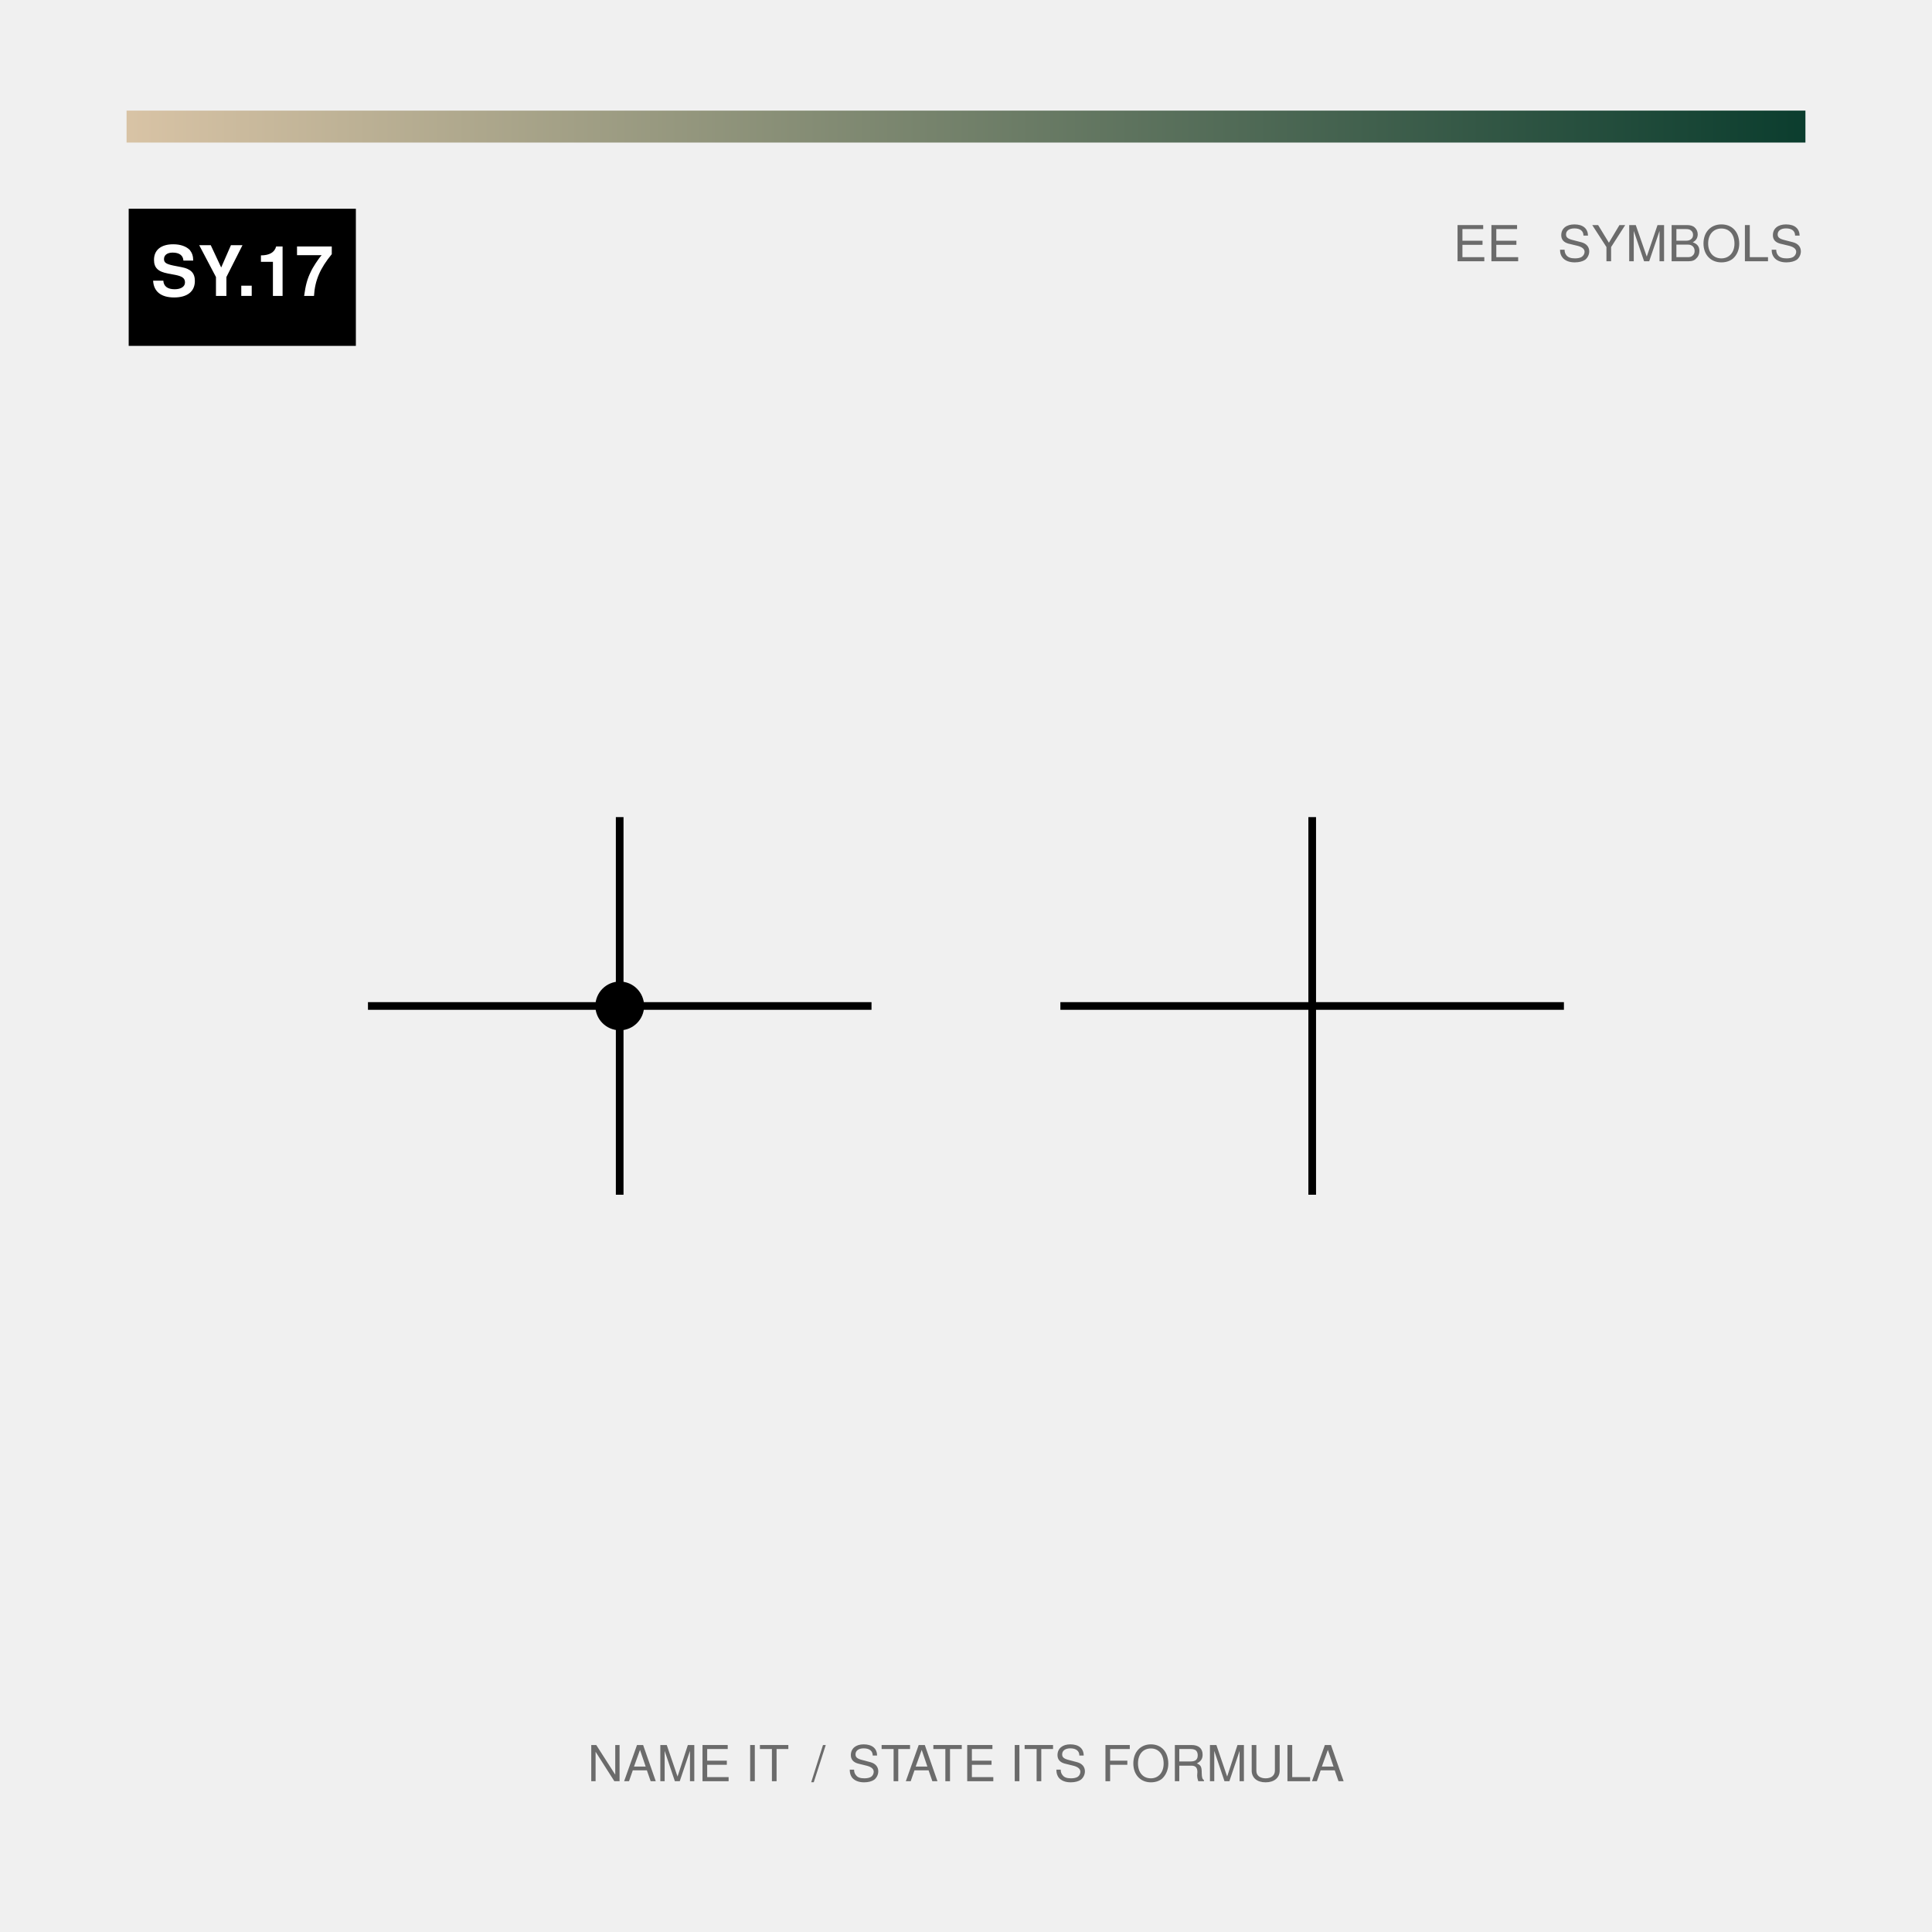
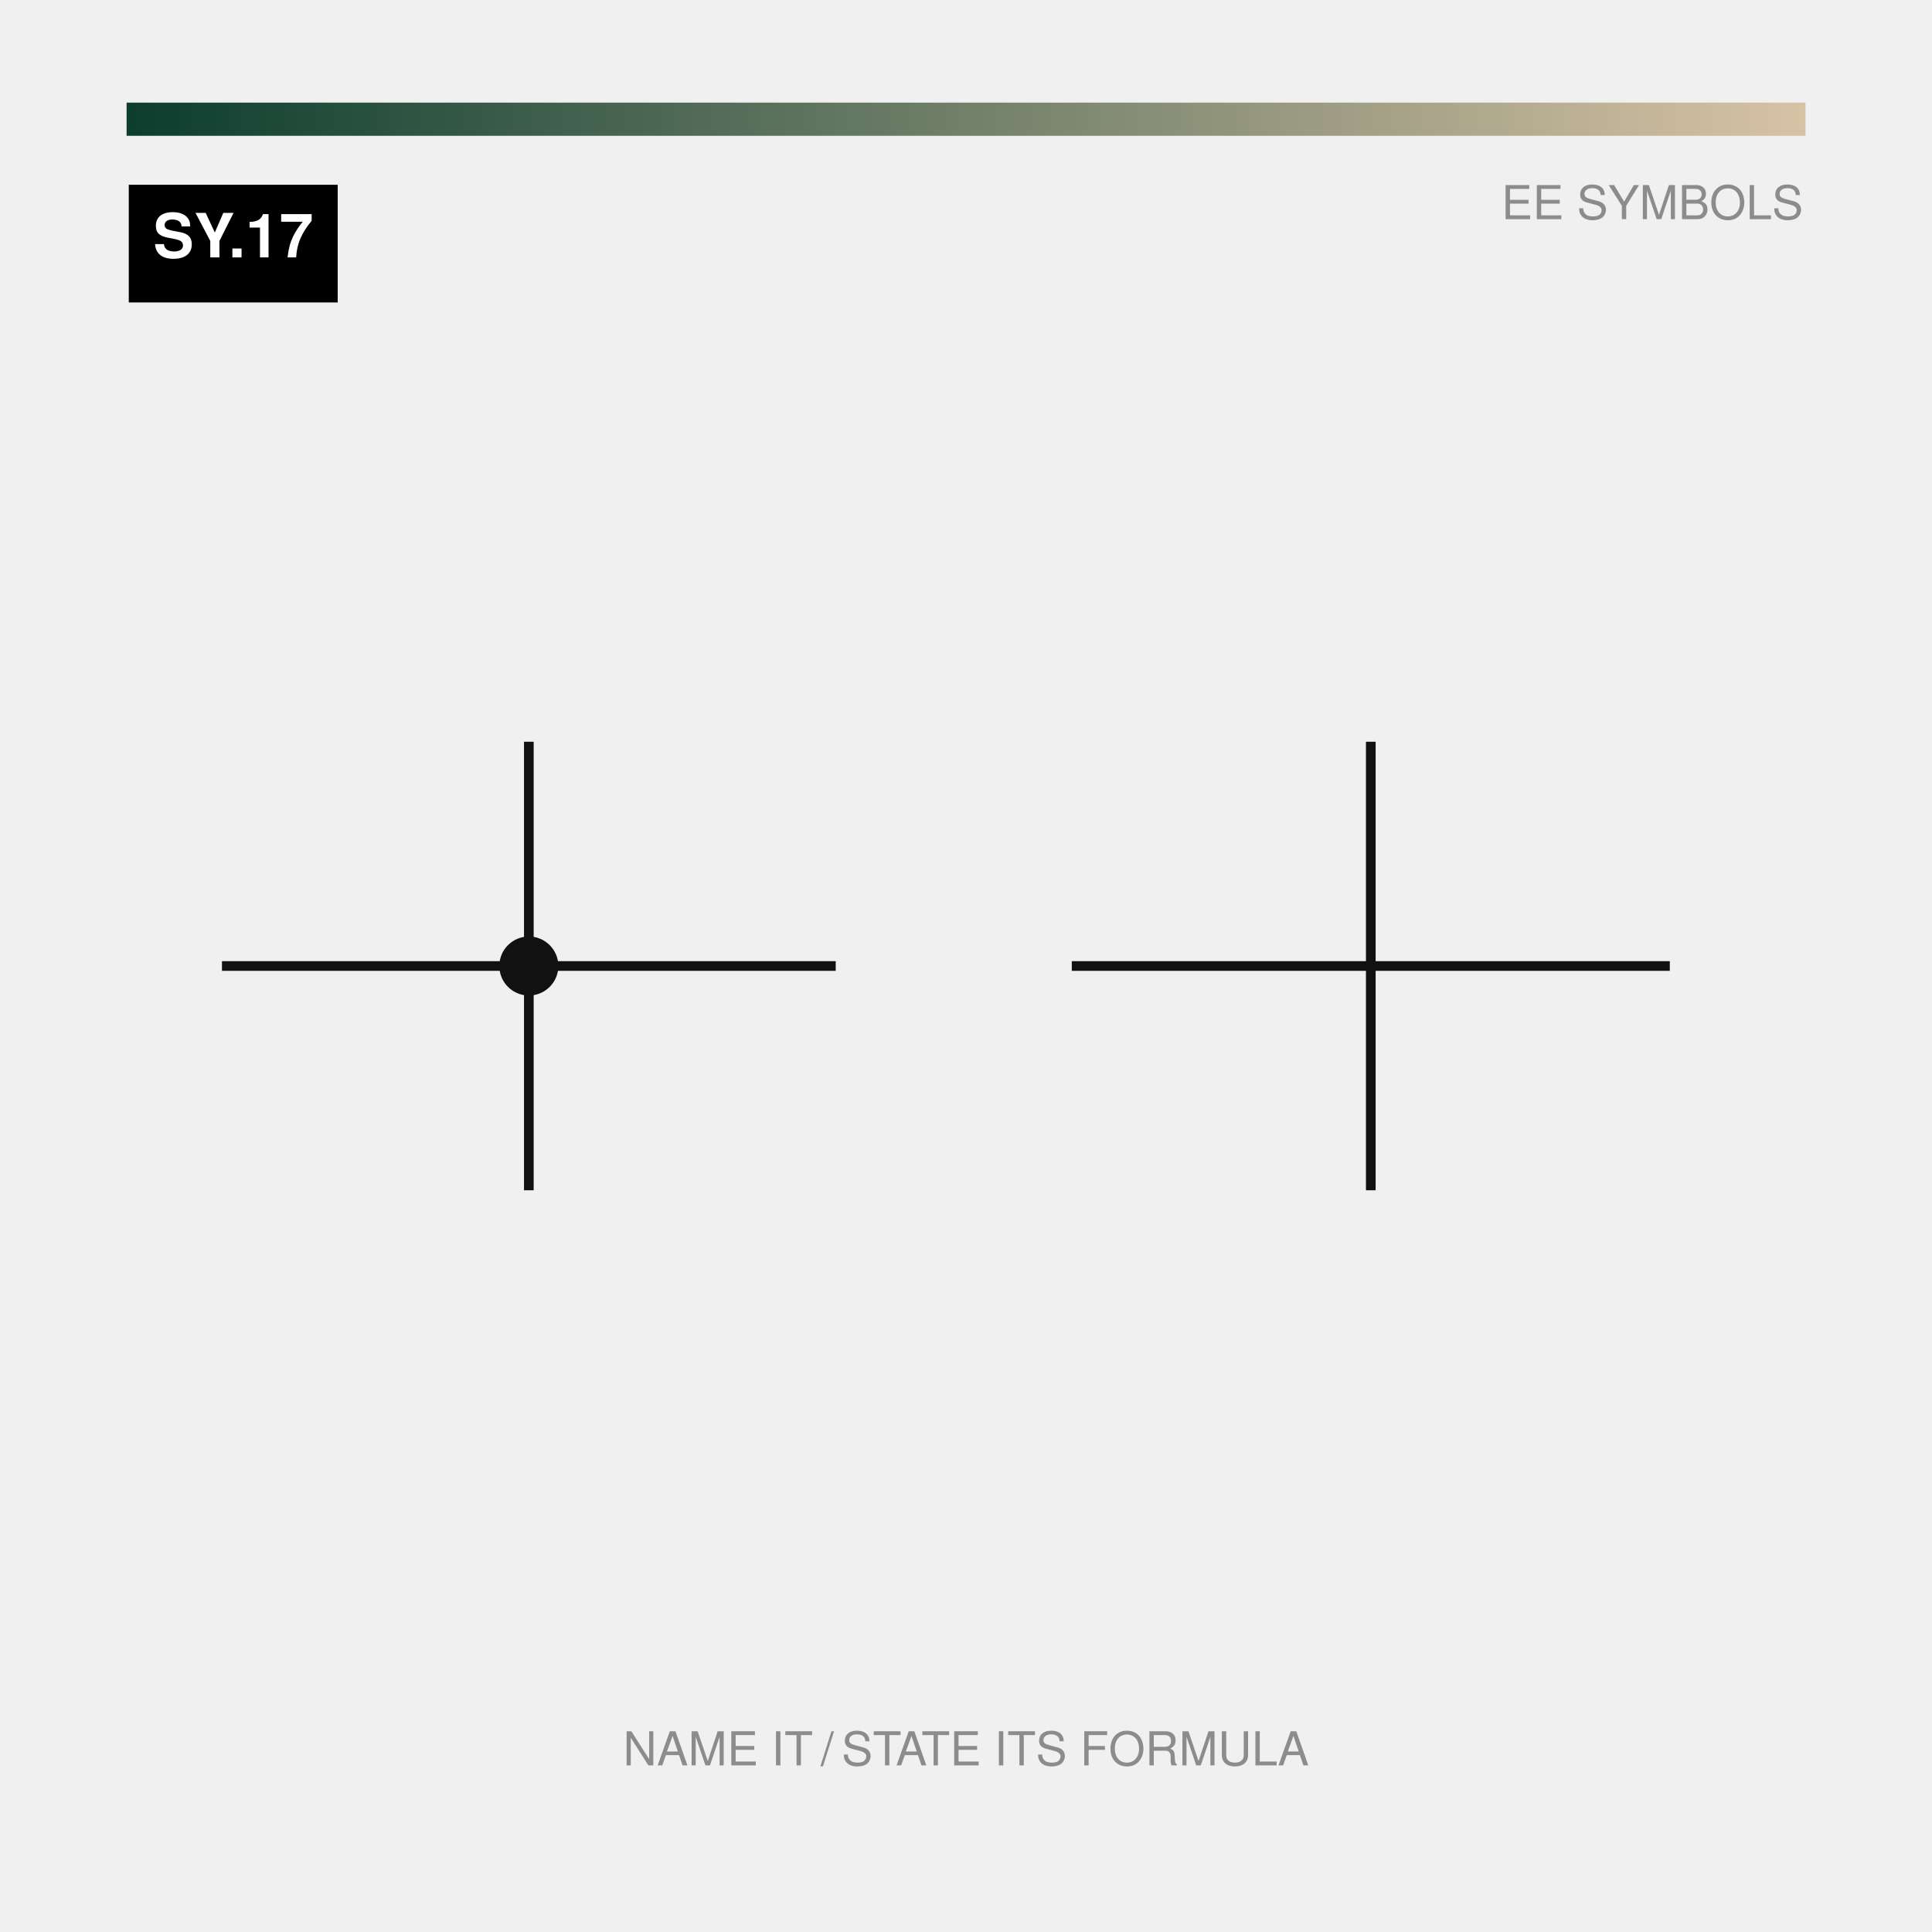
- <svg xmlns="http://www.w3.org/2000/svg" xmlns:xlink="http://www.w3.org/1999/xlink" width="174" height="174" viewBox="0 0 174 174">
+ <svg xmlns="http://www.w3.org/2000/svg" xmlns:xlink="http://www.w3.org/1999/xlink" version="1.1" width="174" height="174" viewBox="0 0 174 174">
  <defs>
-     <g>
-       <g id="glyph-0-0">
-         <path d="M 3.81 -3.18 C 3.81 -3.60 3.71 -3.87 3.5 -4.14 C 3.18 -4.46 2.67 -4.65 2.01 -4.65 C 0.92 -4.65 0.28 -4.14 0.28 -3.25 C 0.28 -2.53 0.64 -2.18 1.56 -2.01 L 2.21 -1.89 C 2.84 -1.76 3.07 -1.59 3.07 -1.21 C 3.07 -0.84 2.71 -0.60 2.14 -0.60 C 1.5 -0.60 1.15 -0.87 1.12 -1.37 L 0.20 -1.37 C 0.25 -0.39 0.92 0.14 2.09 0.14 C 3.28 0.14 3.96 -0.40 3.96 -1.34 C 3.96 -2.06 3.60 -2.43 2.76 -2.59 L 2.04 -2.73 C 1.37 -2.87 1.18 -3 1.18 -3.32 C 1.18 -3.68 1.48 -3.90 1.96 -3.90 C 2.56 -3.90 2.90 -3.65 2.93 -3.18 Z M 3.81 -3.18 " />
-       </g>
-       <g id="glyph-0-1">
-         <path d="M 2.62 -1.70 L 4.07 -4.57 L 3.03 -4.57 L 2.15 -2.56 L 1.21 -4.57 L 0.17 -4.57 L 1.68 -1.70 L 1.68 0 L 2.62 0 Z M 2.62 -1.70 " />
-       </g>
-       <g id="glyph-0-2">
-         <path d="M 1.34 -0.92 L 0.40 -0.92 L 0.40 0 L 1.34 0 Z M 1.34 -0.92 " />
-       </g>
-       <g id="glyph-0-3">
-         <path d="M 1.5 -3.07 L 1.5 0 L 2.37 0 L 2.37 -4.45 L 1.79 -4.45 C 1.65 -3.92 1.18 -3.65 0.42 -3.65 L 0.42 -3.07 Z M 1.5 -3.07 " />
-       </g>
-       <g id="glyph-0-4">
-         <path d="M 3.31 -4.45 L 0.18 -4.45 L 0.18 -3.67 L 2.40 -3.67 C 2.12 -3.37 1.59 -2.56 1.42 -2.17 C 1.10 -1.53 0.95 -0.95 0.82 0 L 1.71 0 C 1.79 -1.40 2.26 -2.48 3.31 -3.76 Z M 3.31 -4.45 " />
-       </g>
-       <g id="glyph-1-0">
-         <path d="M 0.84 -1.48 L 2.65 -1.48 L 2.65 -1.85 L 0.84 -1.85 L 0.84 -2.90 L 2.71 -2.90 L 2.71 -3.26 L 0.40 -3.26 L 0.40 0 L 2.81 0 L 2.81 -0.37 L 0.84 -0.37 Z M 0.84 -1.48 " />
-       </g>
-       <g id="glyph-1-1">
-         <path d="M 2.73 -2.31 C 2.71 -2.95 2.28 -3.32 1.5 -3.32 C 0.78 -3.32 0.32 -2.95 0.32 -2.35 C 0.32 -1.96 0.53 -1.71 0.96 -1.59 L 1.79 -1.39 C 2.21 -1.28 2.42 -1.10 2.42 -0.85 C 2.42 -0.68 2.32 -0.5 2.17 -0.40 C 2.04 -0.31 1.82 -0.26 1.56 -0.26 C 1.20 -0.26 0.95 -0.34 0.79 -0.53 C 0.67 -0.68 0.62 -0.84 0.62 -1.04 L 0.21 -1.04 C 0.21 -0.73 0.28 -0.54 0.42 -0.35 C 0.64 -0.06 1.03 0.10 1.53 0.10 C 1.93 0.10 2.26 0.01 2.48 -0.14 C 2.70 -0.32 2.84 -0.60 2.84 -0.89 C 2.84 -1.29 2.59 -1.59 2.14 -1.71 L 1.29 -1.93 C 0.89 -2.04 0.75 -2.17 0.75 -2.42 C 0.75 -2.75 1.04 -2.96 1.5 -2.96 C 2.03 -2.96 2.32 -2.73 2.32 -2.31 Z M 2.73 -2.31 " />
-       </g>
-       <g id="glyph-1-2">
-         <path d="M 1.76 -1.28 L 3.03 -3.26 L 2.51 -3.26 L 1.56 -1.67 L 0.59 -3.26 L 0.06 -3.26 L 1.34 -1.28 L 1.34 0 L 1.76 0 Z M 1.76 -1.28 " />
-       </g>
-       <g id="glyph-1-3">
-         <path d="M 2.14 0 L 3.07 -2.73 L 3.07 0 L 3.48 0 L 3.48 -3.26 L 2.89 -3.26 L 1.92 -0.42 L 0.93 -3.26 L 0.34 -3.26 L 0.34 0 L 0.75 0 L 0.75 -2.73 L 1.68 0 Z M 2.14 0 " />
-       </g>
-       <g id="glyph-1-4">
-         <path d="M 0.35 0 L 1.87 0 C 2.18 0 2.42 -0.07 2.59 -0.28 C 2.76 -0.43 2.85 -0.67 2.85 -0.93 C 2.85 -1.32 2.67 -1.56 2.25 -1.71 C 2.54 -1.85 2.70 -2.10 2.70 -2.43 C 2.70 -2.67 2.60 -2.89 2.43 -3.04 C 2.26 -3.20 2.03 -3.26 1.71 -3.26 L 0.35 -3.26 Z M 0.78 -1.85 L 0.78 -2.90 L 1.60 -2.90 C 1.84 -2.90 1.98 -2.87 2.09 -2.78 C 2.21 -2.68 2.28 -2.56 2.28 -2.37 C 2.28 -2.20 2.21 -2.06 2.09 -1.98 C 1.98 -1.89 1.84 -1.85 1.60 -1.85 Z M 0.78 -0.37 L 0.78 -1.5 L 1.82 -1.5 C 2.03 -1.5 2.17 -1.43 2.26 -1.34 C 2.37 -1.23 2.42 -1.09 2.42 -0.92 C 2.42 -0.76 2.37 -0.62 2.26 -0.53 C 2.17 -0.42 2.03 -0.37 1.82 -0.37 Z M 0.78 -0.37 " />
-       </g>
-       <g id="glyph-1-5">
-         <path d="M 1.78 -3.32 C 0.82 -3.32 0.17 -2.62 0.17 -1.60 C 0.17 -0.59 0.82 0.10 1.78 0.10 C 2.18 0.10 2.54 -0.01 2.81 -0.23 C 3.18 -0.54 3.39 -1.04 3.39 -1.57 C 3.39 -2.64 2.76 -3.32 1.78 -3.32 Z M 1.78 -2.95 C 2.5 -2.95 2.96 -2.42 2.96 -1.59 C 2.96 -0.79 2.48 -0.26 1.78 -0.26 C 1.07 -0.26 0.59 -0.79 0.59 -1.60 C 0.59 -2.42 1.07 -2.95 1.78 -2.95 Z M 1.78 -2.95 " />
-       </g>
-       <g id="glyph-1-6">
-         <path d="M 0.79 -3.26 L 0.35 -3.26 L 0.35 0 L 2.43 0 L 2.43 -0.37 L 0.79 -0.37 Z M 0.79 -3.26 " />
-       </g>
-       <g id="glyph-2-0">
-         <path d="M 2.89 -3.26 L 2.5 -3.26 L 2.5 -0.59 L 0.79 -3.26 L 0.34 -3.26 L 0.34 0 L 0.73 0 L 0.73 -2.65 L 2.42 0 L 2.89 0 Z M 2.89 -3.26 " />
-       </g>
-       <g id="glyph-2-1">
-         <path d="M 2.12 -0.98 L 2.46 0 L 2.92 0 L 1.78 -3.26 L 1.23 -3.26 L 0.07 0 L 0.51 0 L 0.85 -0.98 Z M 2.01 -1.32 L 0.96 -1.32 L 1.5 -2.82 Z M 2.01 -1.32 " />
-       </g>
-       <g id="glyph-2-2">
-         <path d="M 2.09 0 L 3.01 -2.73 L 3.01 0 L 3.40 0 L 3.40 -3.26 L 2.82 -3.26 L 1.89 -0.42 L 0.92 -3.26 L 0.34 -3.26 L 0.34 0 L 0.73 0 L 0.73 -2.73 L 1.65 0 Z M 2.09 0 " />
-       </g>
-       <g id="glyph-2-3">
-         <path d="M 0.82 -1.48 L 2.59 -1.48 L 2.59 -1.85 L 0.82 -1.85 L 0.82 -2.90 L 2.67 -2.90 L 2.67 -3.26 L 0.40 -3.26 L 0.40 0 L 2.75 0 L 2.75 -0.37 L 0.82 -0.37 Z M 0.82 -1.48 " />
-       </g>
-       <g id="glyph-2-4">
-         <path d="M 0.87 -3.26 L 0.45 -3.26 L 0.45 0 L 0.87 0 Z M 0.87 -3.26 " />
-       </g>
-       <g id="glyph-2-5">
-         <path d="M 1.59 -2.90 L 2.65 -2.90 L 2.65 -3.26 L 0.09 -3.26 L 0.09 -2.90 L 1.17 -2.90 L 1.17 0 L 1.59 0 Z M 1.59 -2.90 " />
-       </g>
-       <g id="glyph-2-6">
-         <path d="M 1.03 -3.26 L -0.03 0.09 L 0.20 0.09 L 1.28 -3.26 Z M 1.03 -3.26 " />
-       </g>
-       <g id="glyph-2-7">
-         <path d="M 2.67 -2.31 C 2.67 -2.95 2.23 -3.32 1.46 -3.32 C 0.76 -3.32 0.31 -2.95 0.31 -2.35 C 0.31 -1.96 0.53 -1.71 0.95 -1.59 L 1.76 -1.39 C 2.17 -1.28 2.37 -1.10 2.37 -0.85 C 2.37 -0.68 2.28 -0.5 2.14 -0.40 C 2 -0.31 1.79 -0.26 1.53 -0.26 C 1.17 -0.26 0.93 -0.34 0.78 -0.53 C 0.65 -0.68 0.60 -0.84 0.60 -1.04 L 0.21 -1.04 C 0.21 -0.73 0.28 -0.54 0.40 -0.35 C 0.62 -0.06 1.01 0.10 1.5 0.10 C 1.89 0.10 2.21 0.01 2.42 -0.14 C 2.64 -0.32 2.78 -0.60 2.78 -0.89 C 2.78 -1.29 2.53 -1.59 2.09 -1.71 L 1.26 -1.93 C 0.87 -2.04 0.73 -2.17 0.73 -2.42 C 0.73 -2.75 1.01 -2.96 1.46 -2.96 C 1.98 -2.96 2.28 -2.73 2.28 -2.31 Z M 2.67 -2.31 " />
-       </g>
-       <g id="glyph-2-8">
-         <path d="M 0.82 -1.48 L 2.37 -1.48 L 2.37 -1.85 L 0.82 -1.85 L 0.82 -2.90 L 2.59 -2.90 L 2.59 -3.26 L 0.40 -3.26 L 0.40 0 L 0.82 0 Z M 0.82 -1.48 " />
-       </g>
-       <g id="glyph-2-9">
-         <path d="M 1.75 -3.32 C 0.81 -3.32 0.17 -2.62 0.17 -1.60 C 0.17 -0.59 0.81 0.10 1.75 0.10 C 2.14 0.10 2.5 -0.01 2.76 -0.23 C 3.10 -0.54 3.32 -1.04 3.32 -1.57 C 3.32 -2.64 2.70 -3.32 1.75 -3.32 Z M 1.75 -2.95 C 2.45 -2.95 2.90 -2.42 2.90 -1.59 C 2.90 -0.79 2.43 -0.26 1.75 -0.26 C 1.04 -0.26 0.59 -0.79 0.59 -1.60 C 0.59 -2.42 1.04 -2.95 1.75 -2.95 Z M 1.75 -2.95 " />
-       </g>
-       <g id="glyph-2-10">
-         <path d="M 0.82 -1.40 L 1.90 -1.40 C 2.28 -1.40 2.45 -1.23 2.45 -0.82 L 2.43 -0.53 C 2.43 -0.32 2.48 -0.14 2.53 0 L 3.04 0 L 3.04 -0.10 C 2.89 -0.20 2.85 -0.32 2.84 -0.76 C 2.84 -1.29 2.76 -1.46 2.40 -1.60 C 2.76 -1.79 2.92 -2.01 2.92 -2.39 C 2.92 -2.95 2.56 -3.26 1.92 -3.26 L 0.42 -3.26 L 0.42 0 L 0.82 0 Z M 0.82 -1.78 L 0.82 -2.90 L 1.84 -2.90 C 2.07 -2.90 2.20 -2.85 2.31 -2.78 C 2.42 -2.68 2.48 -2.53 2.48 -2.34 C 2.48 -1.95 2.28 -1.78 1.84 -1.78 Z M 0.82 -1.78 " />
-       </g>
-       <g id="glyph-2-11">
-         <path d="M 2.46 -3.26 L 2.46 -0.96 C 2.46 -0.53 2.15 -0.26 1.62 -0.26 C 1.39 -0.26 1.18 -0.32 1.03 -0.43 C 0.87 -0.56 0.79 -0.71 0.79 -0.96 L 0.79 -3.26 L 0.37 -3.26 L 0.37 -0.96 C 0.37 -0.31 0.85 0.10 1.62 0.10 C 2.40 0.10 2.89 -0.31 2.89 -0.96 L 2.89 -3.26 Z M 2.46 -3.26 " />
-       </g>
-       <g id="glyph-2-12">
-         <path d="M 0.78 -3.26 L 0.35 -3.26 L 0.35 0 L 2.39 0 L 2.39 -0.37 L 0.78 -0.37 Z M 0.78 -3.26 " />
+     <clipPath id="clip_1">
+       <path transform="matrix(1,0,0,-1,-219,393)" d="M219 219H393V393H219Z" clip-rule="evenodd" />
+     </clipPath>
+     <clipPath id="clip_2">
+       <path transform="matrix(1,0,0,-1,-165,-315.404)" d="M-3.6 35.357V32.368H147.602V35.357Z" />
+     </clipPath>
+     <clipPath id="clip_3">
+       <path transform="matrix(0,-.05978,-3.02441,-0,58.22141,-346.2775)" d="M0 0H100V100H0Z" />
+     </clipPath>
+     <clipPath id="clip_4">
+       <path transform="matrix(1,0,0,-1,-165,-315.404)" d="M176.402 35.357V32.368H327.604V35.357Z" />
+     </clipPath>
+     <clipPath id="clip_5">
+       <path transform="matrix(0,-.05978,-3.02441,-0,238.2237,-346.2775)" d="M0 0H100V100H0Z" />
+     </clipPath>
+     <clipPath id="clip_6">
+       <path transform="matrix(1,0,0,-1,-165,-315.404)" d="M356.404 35.357V32.368H507.607V35.357Z" />
+     </clipPath>
+     <clipPath id="clip_7">
+       <path transform="matrix(0,-.05978,-3.02441,-0,418.226,-346.2775)" d="M0 0H100V100H0Z" />
+     </clipPath>
+     <clipPath id="clip_8">
+       <path transform="matrix(1,0,0,-1,-165,-315.404)" d="M-3.6-144.645V-147.634H147.602V-144.645Z" />
+     </clipPath>
+     <clipPath id="clip_9">
+       <path transform="matrix(0,-.05978,-3.02441,-0,58.22141,-166.2753)" d="M0 0H100V100H0Z" />
+     </clipPath>
+     <clipPath id="clip_10">
+       <path transform="matrix(1,0,0,-1,-165,-315.404)" d="M176.402-144.645V-147.634H327.604V-144.645Z" />
+     </clipPath>
+     <clipPath id="clip_11">
+       <path transform="matrix(0,-.05978,-3.02441,-0,238.2237,-166.2753)" d="M0 0H100V100H0Z" />
+     </clipPath>
+     <clipPath id="clip_12">
+       <path transform="matrix(1,0,0,-1,-165,-315.404)" d="M356.404-144.645V-147.634H507.607V-144.645Z" />
+     </clipPath>
+     <clipPath id="clip_13">
+       <path transform="matrix(0,-.05978,-3.02441,-0,418.226,-166.2753)" d="M0 0H100V100H0Z" />
+     </clipPath>
+     <clipPath id="clip_14">
+       <path transform="matrix(1,0,0,-1,-165,-315.404)" d="M-3.6-324.648V-327.636H147.602V-324.648Z" />
+     </clipPath>
+     <clipPath id="clip_15">
+       <path transform="matrix(0,-.05978,-3.02441,-0,58.22141,13.72705)" d="M0 0H100V100H0Z" />
+     </clipPath>
+     <clipPath id="clip_16">
+       <path transform="matrix(1,0,0,-1,-165,-315.404)" d="M176.402-324.648V-327.636H327.604V-324.648Z" />
+     </clipPath>
+     <clipPath id="clip_17">
+       <path transform="matrix(0,-.05978,-3.02441,-0,238.2237,13.72705)" d="M0 0H100V100H0Z" />
+     </clipPath>
+     <path id="font_18_21" d="M.607 .507C.607 .574 .592 .618 .556 .658 .507 .712 .426 .741 .321 .741 .146 .741 .045 .659 .045 .517 .045 .404 .102 .349 .25 .321L.352 .301C.452 .282 .489 .254 .489 .195 .489 .134 .433 .097 .342 .097 .24 .097 .183 .14 .178 .218H.032C.041 .062 .148-.023 .334-.023 .522-.023 .633 .065 .633 .213 .633 .328 .575 .388 .44 .414L.326 .436C.219 .457 .188 .478 .188 .531 .188 .586 .237 .621 .314 .621 .409 .621 .462 .581 .467 .507H.607Z" />
+     <path id="font_18_27" d="M.419 .27 .65 .729H.482L.343 .407 .194 .729H.027L.269 .27V0H.419V.27Z" />
+     <path id="font_18_67" d="M.214 .146H.064V0H.214V.146Z" />
+     <path id="font_18_57" d="M.238 .489V0H.378V.709H.285C.263 .625 .19 .582 .068 .582V.489H.238Z" />
+     <path id="font_18_63" d="M.528 .709H.029V.584H.382C.339 .538 .254 .409 .226 .347 .177 .244 .152 .151 .133 0H.274C.287 .224 .36 .396 .528 .599V.709Z" />
+     <path id="font_19_24" d="M.183 .332H.58V.414H.183V.647H.595V.729H.09V0H.613V.082H.183V.332Z" />
+     <path id="font_19_36" d="M.596 .515C.595 .658 .497 .741 .329 .741 .169 .741 .07 .659 .07 .527 .07 .438 .117 .382 .213 .357L.394 .309C.486 .285 .528 .248 .528 .191 .528 .152 .507 .112 .476 .09 .447 .07 .401 .059 .342 .059 .263 .059 .209 .078 .174 .12 .147 .152 .135 .187 .136 .232H.048C.049 .165 .062 .121 .091 .081 .141 .013 .225-.023 .336-.023 .423-.023 .494-.003 .541 .033 .59 .072 .621 .137 .621 .2 .621 .29 .565 .356 .466 .383L.283 .432C.195 .456 .163 .484 .163 .54 .163 .614 .228 .663 .326 .663 .442 .663 .507 .61 .508 .515H.596Z" />
+     <path id="font_19_42" d="M.387 .286 .661 .729H.55L.342 .374 .128 .729H.013L.294 .286V0H.387V.286Z" />
+     <path id="font_19_31" d="M.468 0 .673 .611V0H.761V.729H.632L.42 .094 .204 .729H.075V0H.163V.611L.37 0H.468Z" />
+     <path id="font_19_21" d="M.079 0H.408C.477 0 .528 .019 .567 .061 .603 .099 .623 .151 .623 .208 .623 .296 .583 .349 .49 .385 .556 .416 .591 .47 .591 .544 .591 .597 .571 .644 .533 .678 .495 .713 .445 .729 .375 .729H.079V0M.172 .415V.647H.352C.404 .647 .433 .64 .458 .621 .484 .601 .498 .571 .498 .531 .498 .492 .484 .461 .458 .441 .433 .422 .404 .415 .352 .415H.172M.172 .082V.333H.399C.444 .333 .474 .322 .496 .298 .518 .275 .53 .243 .53 .207 .53 .172 .518 .14 .496 .117 .474 .093 .444 .082 .399 .082H.172Z" />
+     <path id="font_19_33" d="M.389 .741C.18 .741 .038 .587 .038 .359 .038 .131 .18-.023 .39-.023 .478-.023 .557 .004 .616 .054 .695 .121 .742 .234 .742 .353 .742 .588 .603 .741 .389 .741M.389 .659C.547 .659 .649 .539 .649 .355 .649 .179 .544 .059 .39 .059 .235 .059 .131 .179 .131 .359 .131 .539 .235 .659 .389 .659Z" />
+     <path id="font_19_30" d="M.173 .729H.08V0H.533V.082H.173V.729Z" />
+     <path id="font_19_32" d="M.646 .729H.558V.133L.177 .729H.076V0H.164V.591L.541 0H.646V.729Z" />
+     <path id="font_19_20" d="M.474 .219 .549 0H.653L.397 .729H.277L.017 0H.116L.193 .219H.474M.448 .297H.216L.336 .629 .448 .297Z" />
+     <path id="font_19_28" d="M.194 .729H.1V0H.194V.729Z" />
+     <path id="font_19_37" d="M.354 .647H.593V.729H.021V.647H.261V0H.354V.647Z" />
+     <path id="font_19_8" d="M.229 .729-.008-.02H.047L.284 .729H.229Z" />
+     <path id="font_19_25" d="M.183 .332H.531V.414H.183V.647H.579V.729H.09V0H.183V.332Z" />
+     <path id="font_19_35" d="M.186 .314H.426C.509 .314 .546 .274 .546 .184L.545 .119C.545 .074 .553 .03 .566 0H.679V.023C.644 .047 .637 .073 .635 .17 .634 .29 .615 .326 .536 .359 .618 .4 .651 .451 .651 .534 .651 .66 .572 .729 .429 .729H.093V0H.186V.314M.186 .396V.647H.411C.463 .647 .493 .639 .516 .618 .541 .598 .554 .564 .554 .521 .554 .434 .51 .396 .411 .396H.186Z" />
+     <path id="font_19_38" d="M.552 .729V.217C.552 .119 .481 .059 .364 .059 .31 .059 .266 .072 .231 .097 .195 .125 .178 .162 .178 .217V.729H.085V.217C.085 .069 .191-.023 .364-.023 .535-.023 .645 .071 .645 .217V.729H.552Z" />
+     <clipPath id="clip_20">
+       <path transform="matrix(1,0,0,-1,-165,-315.404)" d="M356.404-324.648V-327.636H507.607V-324.648Z" />
+     </clipPath>
+     <clipPath id="clip_21">
+       <path transform="matrix(0,-.05978,-3.02441,-0,418.226,13.72705)" d="M0 0H100V100H0Z" />
+     </clipPath>
+     <clipPath id="clip_22">
+       <path transform="matrix(1,0,0,-1,-165,-315.404)" d="M-3.6-504.65V-507.639H147.602V-504.65Z" />
+     </clipPath>
+     <clipPath id="clip_23">
+       <path transform="matrix(0,-.05978,-3.02441,-0,58.22141,193.7294)" d="M0 0H100V100H0Z" />
+     </clipPath>
+     <clipPath id="clip_24">
+       <path transform="matrix(1,0,0,-1,-165,-315.404)" d="M176.402-504.65V-507.639H327.604V-504.65Z" />
+     </clipPath>
+     <clipPath id="clip_25">
+       <path transform="matrix(0,-.05978,-3.02441,-0,238.2237,193.7294)" d="M0 0H100V100H0Z" />
+     </clipPath>
+     <clipPath id="clip_26">
+       <path transform="matrix(1,0,0,-1,-165,-315.404)" d="M356.404-504.65V-507.639H507.607V-504.65Z" />
+     </clipPath>
+     <clipPath id="clip_27">
+       <path transform="matrix(0,-.05978,-3.02441,-0,418.226,193.7294)" d="M0 0H100V100H0Z" />
+     </clipPath>
+   </defs>
+   <g clip-path="url(#clip_1)">
+     <g clip-path="url(#clip_2)">
+       <g clip-path="url(#clip_3)">
+ </g>
+     </g>
+     <g clip-path="url(#clip_4)">
+       <g clip-path="url(#clip_5)">
+ </g>
+     </g>
+     <g clip-path="url(#clip_6)">
+       <g clip-path="url(#clip_7)">
+ </g>
+     </g>
+     <g clip-path="url(#clip_8)">
+       <g clip-path="url(#clip_9)">
+ </g>
+     </g>
+     <g clip-path="url(#clip_10)">
+       <g clip-path="url(#clip_11)">
+ </g>
+     </g>
+     <g clip-path="url(#clip_12)">
+       <g clip-path="url(#clip_13)">
+ </g>
+     </g>
+     <g clip-path="url(#clip_14)">
+       <g clip-path="url(#clip_15)">
+ </g>
+     </g>
+     <g clip-path="url(#clip_16)">
+       <g clip-path="url(#clip_17)">
+         <linearGradient id="card-bar">
+           <stop offset="0" stop-color="#0B3D2E" />
+           <stop offset="1" stop-color="#D8C3A5" />
+         </linearGradient>
+         <rect x="11" y="9" width="152" height="4" fill="url(#card-bar)" />
      </g>
    </g>
-     <clipPath id="clip-0">
-       <path clip-rule="nonzero" d="M 11.40 9.96 L 162.60 9.96 L 162.60 12.84 L 11.40 12.84 Z M 11.40 9.96 " />
-     </clipPath>
-     <linearGradient id="linear-pattern-0" gradientUnits="userSpaceOnUse" x1="0" y1="25.00" x2="0" y2="74.99" gradientTransform="matrix(0, -0.05, -3.02, 0, 238.22, 14.28)">
-       <stop offset="0" stop-color="#0B3D2E" />
-       <stop offset="1" stop-color="#D8C3A5" />
-     </linearGradient>
-   </defs>
-   <g clip-path="url(#clip-0)">
-     <path fill-rule="nonzero" fill="url(#linear-pattern-0)" d="M 162.60 12.84 L 11.40 12.84 L 11.40 9.96 L 162.60 9.96 Z M 162.60 12.84 " />
-   </g>
-   <path fill-rule="nonzero" fill="rgb(0%, 0%, 0%)" fill-opacity="1" d="M 11.59 31.15 L 32.05 31.15 L 32.05 18.80 L 11.59 18.80 Z M 11.59 31.15 " />
-   <g fill="rgb(100%, 100%, 100%)" fill-opacity="1">
-     <use xlink:href="#glyph-0-0" x="13.59" y="26.65" />
-     <use xlink:href="#glyph-0-1" x="17.77" y="26.65" />
-   </g>
-   <g fill="rgb(100%, 100%, 100%)" fill-opacity="1">
-     <use xlink:href="#glyph-0-2" x="21.33" y="26.65" />
-     <use xlink:href="#glyph-0-3" x="23.08" y="26.65" />
-     <use xlink:href="#glyph-0-4" x="26.57" y="26.65" />
-   </g>
-   <g fill="rgb(41.96%, 41.96%, 41.96%)" fill-opacity="1">
-     <use xlink:href="#glyph-1-0" x="130.87" y="23.53" />
-     <use xlink:href="#glyph-1-0" x="133.92" y="23.53" />
-   </g>
-   <g fill="rgb(41.96%, 41.96%, 41.96%)" fill-opacity="1">
-     <use xlink:href="#glyph-1-1" x="140.29" y="23.53" />
-     <use xlink:href="#glyph-1-2" x="143.34" y="23.53" />
-     <use xlink:href="#glyph-1-3" x="146.39" y="23.53" />
-     <use xlink:href="#glyph-1-4" x="150.20" y="23.53" />
-     <use xlink:href="#glyph-1-5" x="153.25" y="23.53" />
-     <use xlink:href="#glyph-1-6" x="156.80" y="23.53" />
-     <use xlink:href="#glyph-1-1" x="159.35" y="23.53" />
-   </g>
-   <path fill="none" stroke-width="0.69" stroke-linecap="butt" stroke-linejoin="miter" stroke="rgb(0%, 0%, 0%)" stroke-opacity="1" stroke-miterlimit="10" d="M -0.00 -0.00 L 45.35 -0.00 M 22.67 -17.00 L 22.67 17.01 " transform="matrix(1, 0, 0, -1, 33.14, 90.6)" />
-   <path fill-rule="nonzero" fill="rgb(0%, 0%, 0%)" fill-opacity="1" d="M 58.01 90.60 C 58.01 89.39 57.03 88.40 55.82 88.40 C 54.60 88.40 53.62 89.39 53.62 90.60 C 53.62 91.80 54.60 92.79 55.82 92.79 C 57.03 92.79 58.01 91.80 58.01 90.60 Z M 58.01 90.60 " />
-   <path fill="none" stroke-width="0.69" stroke-linecap="butt" stroke-linejoin="miter" stroke="rgb(0%, 0%, 0%)" stroke-opacity="1" stroke-miterlimit="10" d="M 62.36 -0.00 L 107.71 -0.00 M 85.04 -17.00 L 85.04 17.01 " transform="matrix(1, 0, 0, -1, 33.14, 90.6)" />
-   <g fill="rgb(41.96%, 41.96%, 41.96%)" fill-opacity="1">
-     <use xlink:href="#glyph-2-0" x="52.91" y="160.42" />
-     <use xlink:href="#glyph-2-1" x="56.14" y="160.42" />
-     <use xlink:href="#glyph-2-2" x="59.13" y="160.42" />
-     <use xlink:href="#glyph-2-3" x="62.87" y="160.42" />
-   </g>
-   <g fill="rgb(41.96%, 41.96%, 41.96%)" fill-opacity="1">
-     <use xlink:href="#glyph-2-4" x="67.11" y="160.42" />
-     <use xlink:href="#glyph-2-5" x="68.35" y="160.42" />
-   </g>
-   <g fill="rgb(41.96%, 41.96%, 41.96%)" fill-opacity="1">
-     <use xlink:href="#glyph-2-6" x="73.09" y="160.42" />
-   </g>
-   <g fill="rgb(41.96%, 41.96%, 41.96%)" fill-opacity="1">
-     <use xlink:href="#glyph-2-7" x="76.32" y="160.42" />
-     <use xlink:href="#glyph-2-5" x="79.31" y="160.42" />
-   </g>
-   <g fill="rgb(41.96%, 41.96%, 41.96%)" fill-opacity="1">
-     <use xlink:href="#glyph-2-1" x="81.51" y="160.42" />
-   </g>
-   <g fill="rgb(41.96%, 41.96%, 41.96%)" fill-opacity="1">
-     <use xlink:href="#glyph-2-5" x="83.97" y="160.42" />
-     <use xlink:href="#glyph-2-3" x="86.71" y="160.42" />
-   </g>
-   <g fill="rgb(41.96%, 41.96%, 41.96%)" fill-opacity="1">
-     <use xlink:href="#glyph-2-4" x="90.94" y="160.42" />
-     <use xlink:href="#glyph-2-5" x="92.19" y="160.42" />
-     <use xlink:href="#glyph-2-7" x="94.93" y="160.42" />
-   </g>
-   <g fill="rgb(41.96%, 41.96%, 41.96%)" fill-opacity="1">
-     <use xlink:href="#glyph-2-8" x="99.16" y="160.42" />
-     <use xlink:href="#glyph-2-9" x="101.90" y="160.42" />
-     <use xlink:href="#glyph-2-10" x="105.39" y="160.42" />
-     <use xlink:href="#glyph-2-2" x="108.63" y="160.42" />
-     <use xlink:href="#glyph-2-11" x="112.36" y="160.42" />
-     <use xlink:href="#glyph-2-12" x="115.60" y="160.42" />
-     <use xlink:href="#glyph-2-1" x="118.09" y="160.42" />
+     <path transform="matrix(1,0,0,-1,11.599,27.24002)" d="M0 0H18.814V10.6H0Z" />
+     <use data-text="S" xlink:href="#font_18_21" transform="matrix(5.4994,0,0,-5.4994,13.791,23.18301)" fill="#ffffff" />
+     <use data-text="Y" xlink:href="#font_18_27" transform="matrix(5.4994,0,0,-5.4994,17.45911,23.18301)" fill="#ffffff" />
+     <use data-text="." xlink:href="#font_18_67" transform="matrix(5.4994,0,0,-5.4994,20.57727,23.18301)" fill="#ffffff" />
+     <use data-text="1" xlink:href="#font_18_57" transform="matrix(5.4994,0,0,-5.4994,22.10611,23.18301)" fill="#ffffff" />
+     <use data-text="7" xlink:href="#font_18_63" transform="matrix(5.4994,0,0,-5.4994,25.16377,23.18301)" fill="#ffffff" />
+     <use data-text="E" xlink:href="#font_19_24" transform="matrix(4.2162,0,0,-4.2162,135.22,19.74002)" fill="#8c8c8c" />
+     <use data-text="E" xlink:href="#font_19_24" transform="matrix(4.2162,0,0,-4.2162,138.0322,19.74002)" fill="#8c8c8c" />
+     <use data-text="S" xlink:href="#font_19_36" transform="matrix(4.2162,0,0,-4.2162,142.0165,19.74002)" fill="#8c8c8c" />
+     <use data-text="Y" xlink:href="#font_19_42" transform="matrix(4.2162,0,0,-4.2162,144.8287,19.74002)" fill="#8c8c8c" />
+     <use data-text="M" xlink:href="#font_19_31" transform="matrix(4.2162,0,0,-4.2162,147.6409,19.74002)" fill="#8c8c8c" />
+     <use data-text="B" xlink:href="#font_19_21" transform="matrix(4.2162,0,0,-4.2162,151.153,19.74002)" fill="#8c8c8c" />
+     <use data-text="O" xlink:href="#font_19_33" transform="matrix(4.2162,0,0,-4.2162,153.9651,19.74002)" fill="#8c8c8c" />
+     <use data-text="L" xlink:href="#font_19_30" transform="matrix(4.2162,0,0,-4.2162,157.2454,19.74002)" fill="#8c8c8c" />
+     <use data-text="S" xlink:href="#font_19_36" transform="matrix(4.2162,0,0,-4.2162,159.5896,19.74002)" fill="#8c8c8c" />
+     <path transform="matrix(1.25,0,0,-1.25,47.62851,87.00049)" stroke-width=".697" stroke-linecap="butt" stroke-miterlimit="10" stroke-linejoin="miter" fill="none" stroke="#111111" d="M-22.11 0H22.11M0-16.158V16.158" />
+     <path transform="matrix(1.25,0,0,-1.25,47.62851,87.00049)" d="M2.126 0C2.126 1.174 1.174 2.126 0 2.126-1.174 2.126-2.126 1.174-2.126 0-2.126-1.174-1.174-2.126 0-2.126 1.174-2.126 2.126-1.174 2.126 0Z" fill="#111111" />
+     <path transform="matrix(1.25,0,0,-1.25,47.62851,87.00049)" stroke-width=".697" stroke-linecap="butt" stroke-miterlimit="10" stroke-linejoin="miter" fill="none" stroke="#111111" d="M39.119 0H82.206M60.662-16.158V16.158" />
+     <use data-text="N" xlink:href="#font_19_32" transform="matrix(4.2162,0,0,-4.2162,56.11402,158.994)" fill="#8c8c8c" />
+     <use data-text="A" xlink:href="#font_19_20" transform="matrix(4.2162,0,0,-4.2162,59.15811,158.994)" fill="#8c8c8c" />
+     <use data-text="M" xlink:href="#font_19_31" transform="matrix(4.2162,0,0,-4.2162,61.97031,158.994)" fill="#8c8c8c" />
+     <use data-text="E" xlink:href="#font_19_24" transform="matrix(4.2162,0,0,-4.2162,65.48239,158.994)" fill="#8c8c8c" />
+     <use data-text="I" xlink:href="#font_19_28" transform="matrix(4.2162,0,0,-4.2162,69.46668,158.994)" fill="#8c8c8c" />
+     <use data-text="T" xlink:href="#font_19_37" transform="matrix(4.2162,0,0,-4.2162,70.63876,158.994)" fill="#8c8c8c" />
+     <use data-text="/" xlink:href="#font_19_8" transform="matrix(4.2162,0,0,-4.2162,73.91898,158.994)" fill="#8c8c8c" />
+     <use data-text="S" xlink:href="#font_19_36" transform="matrix(4.2162,0,0,-4.2162,75.79096,158.994)" fill="#8c8c8c" />
+     <use data-text="T" xlink:href="#font_19_37" transform="matrix(4.2162,0,0,-4.2162,78.60315,158.994)" fill="#8c8c8c" />
+     <use data-text="A" xlink:href="#font_19_20" transform="matrix(4.2162,0,0,-4.2162,80.67331,158.994)" fill="#8c8c8c" />
+     <use data-text="T" xlink:href="#font_19_37" transform="matrix(4.2162,0,0,-4.2162,82.97955,158.994)" fill="#8c8c8c" />
+     <use data-text="E" xlink:href="#font_19_24" transform="matrix(4.2162,0,0,-4.2162,85.55567,158.994)" fill="#8c8c8c" />
+     <use data-text="I" xlink:href="#font_19_28" transform="matrix(4.2162,0,0,-4.2162,89.53995,158.994)" fill="#8c8c8c" />
+     <use data-text="T" xlink:href="#font_19_37" transform="matrix(4.2162,0,0,-4.2162,90.71204,158.994)" fill="#8c8c8c" />
+     <use data-text="S" xlink:href="#font_19_36" transform="matrix(4.2162,0,0,-4.2162,93.28815,158.994)" fill="#8c8c8c" />
+     <use data-text="F" xlink:href="#font_19_25" transform="matrix(4.2162,0,0,-4.2162,97.27243,158.994)" fill="#8c8c8c" />
+     <use data-text="O" xlink:href="#font_19_33" transform="matrix(4.2162,0,0,-4.2162,99.84854,158.994)" fill="#8c8c8c" />
+     <use data-text="R" xlink:href="#font_19_35" transform="matrix(4.2162,0,0,-4.2162,103.1287,158.994)" fill="#8c8c8c" />
+     <use data-text="M" xlink:href="#font_19_31" transform="matrix(4.2162,0,0,-4.2162,106.1728,158.994)" fill="#8c8c8c" />
+     <use data-text="U" xlink:href="#font_19_38" transform="matrix(4.2162,0,0,-4.2162,109.6849,158.994)" fill="#8c8c8c" />
+     <use data-text="L" xlink:href="#font_19_30" transform="matrix(4.2162,0,0,-4.2162,112.729,158.994)" fill="#8c8c8c" />
+     <use data-text="A" xlink:href="#font_19_20" transform="matrix(4.2162,0,0,-4.2162,115.0732,158.994)" fill="#8c8c8c" />
+     <g clip-path="url(#clip_20)">
+       <g clip-path="url(#clip_21)">
+ </g>
+     </g>
+     <g clip-path="url(#clip_22)">
+       <g clip-path="url(#clip_23)">
+ </g>
+     </g>
+     <g clip-path="url(#clip_24)">
+       <g clip-path="url(#clip_25)">
+ </g>
+     </g>
+     <g clip-path="url(#clip_26)">
+       <g clip-path="url(#clip_27)">
+ </g>
+     </g>
  </g>
</svg>
